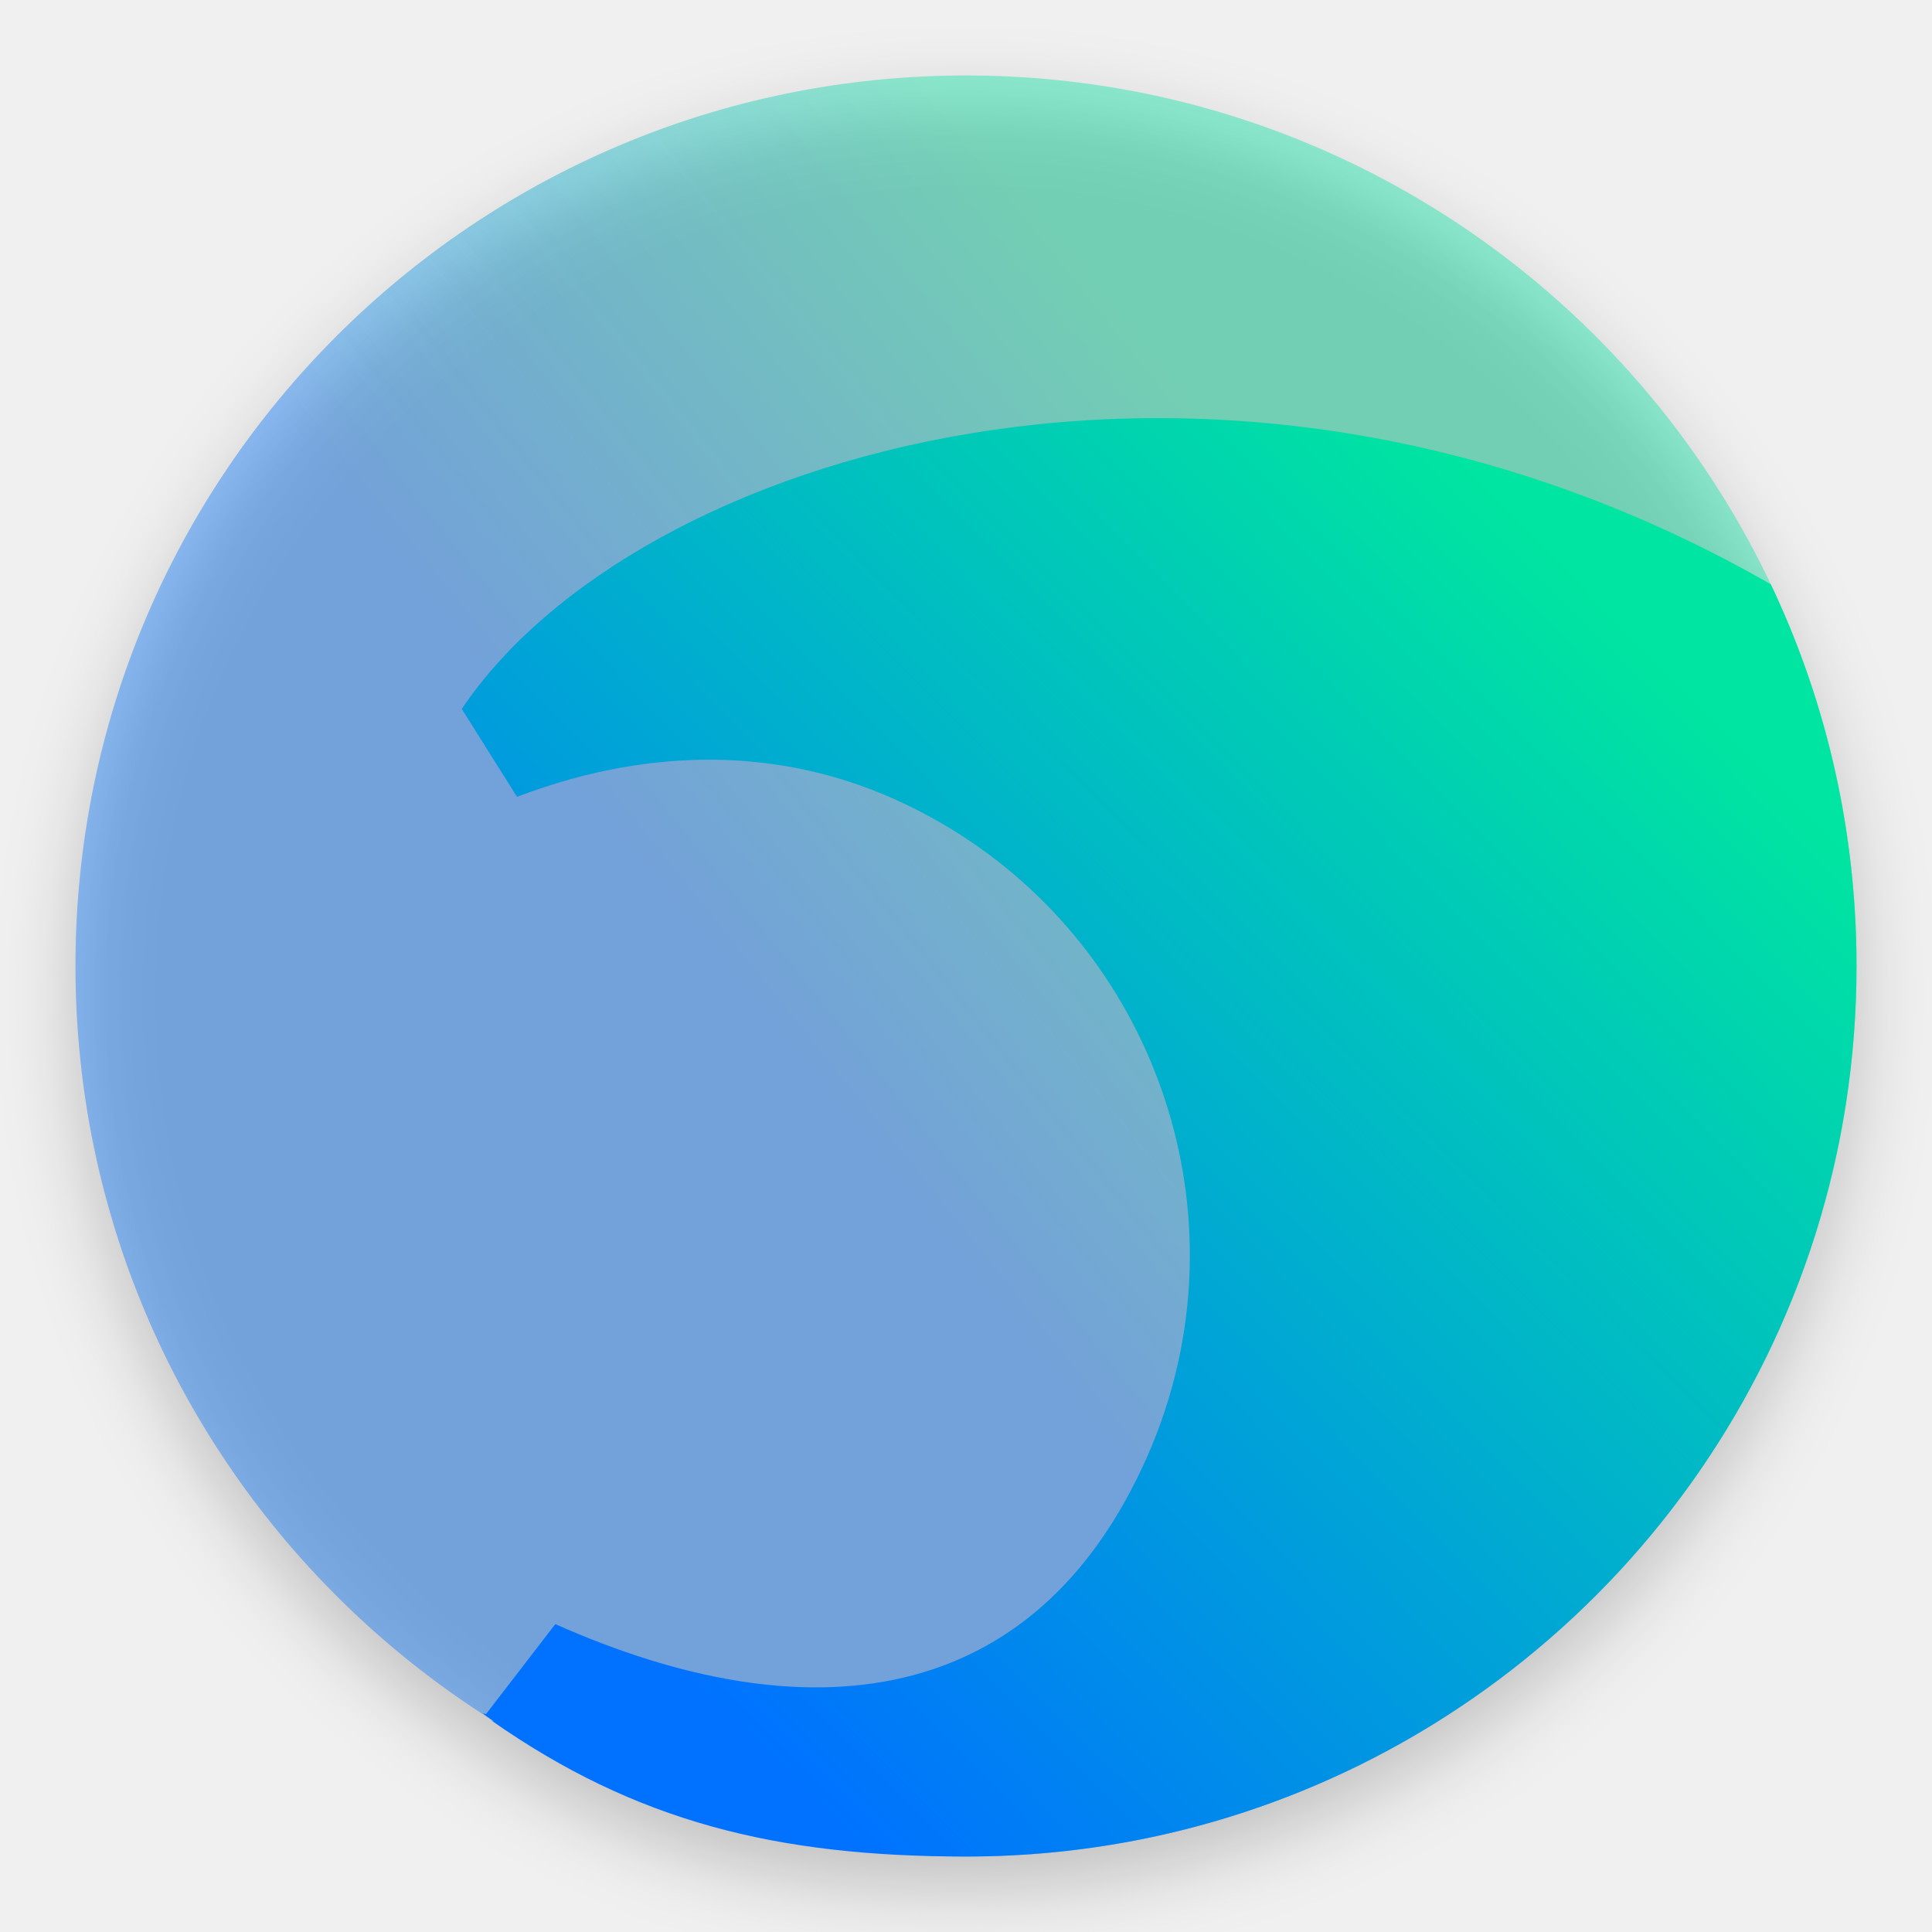
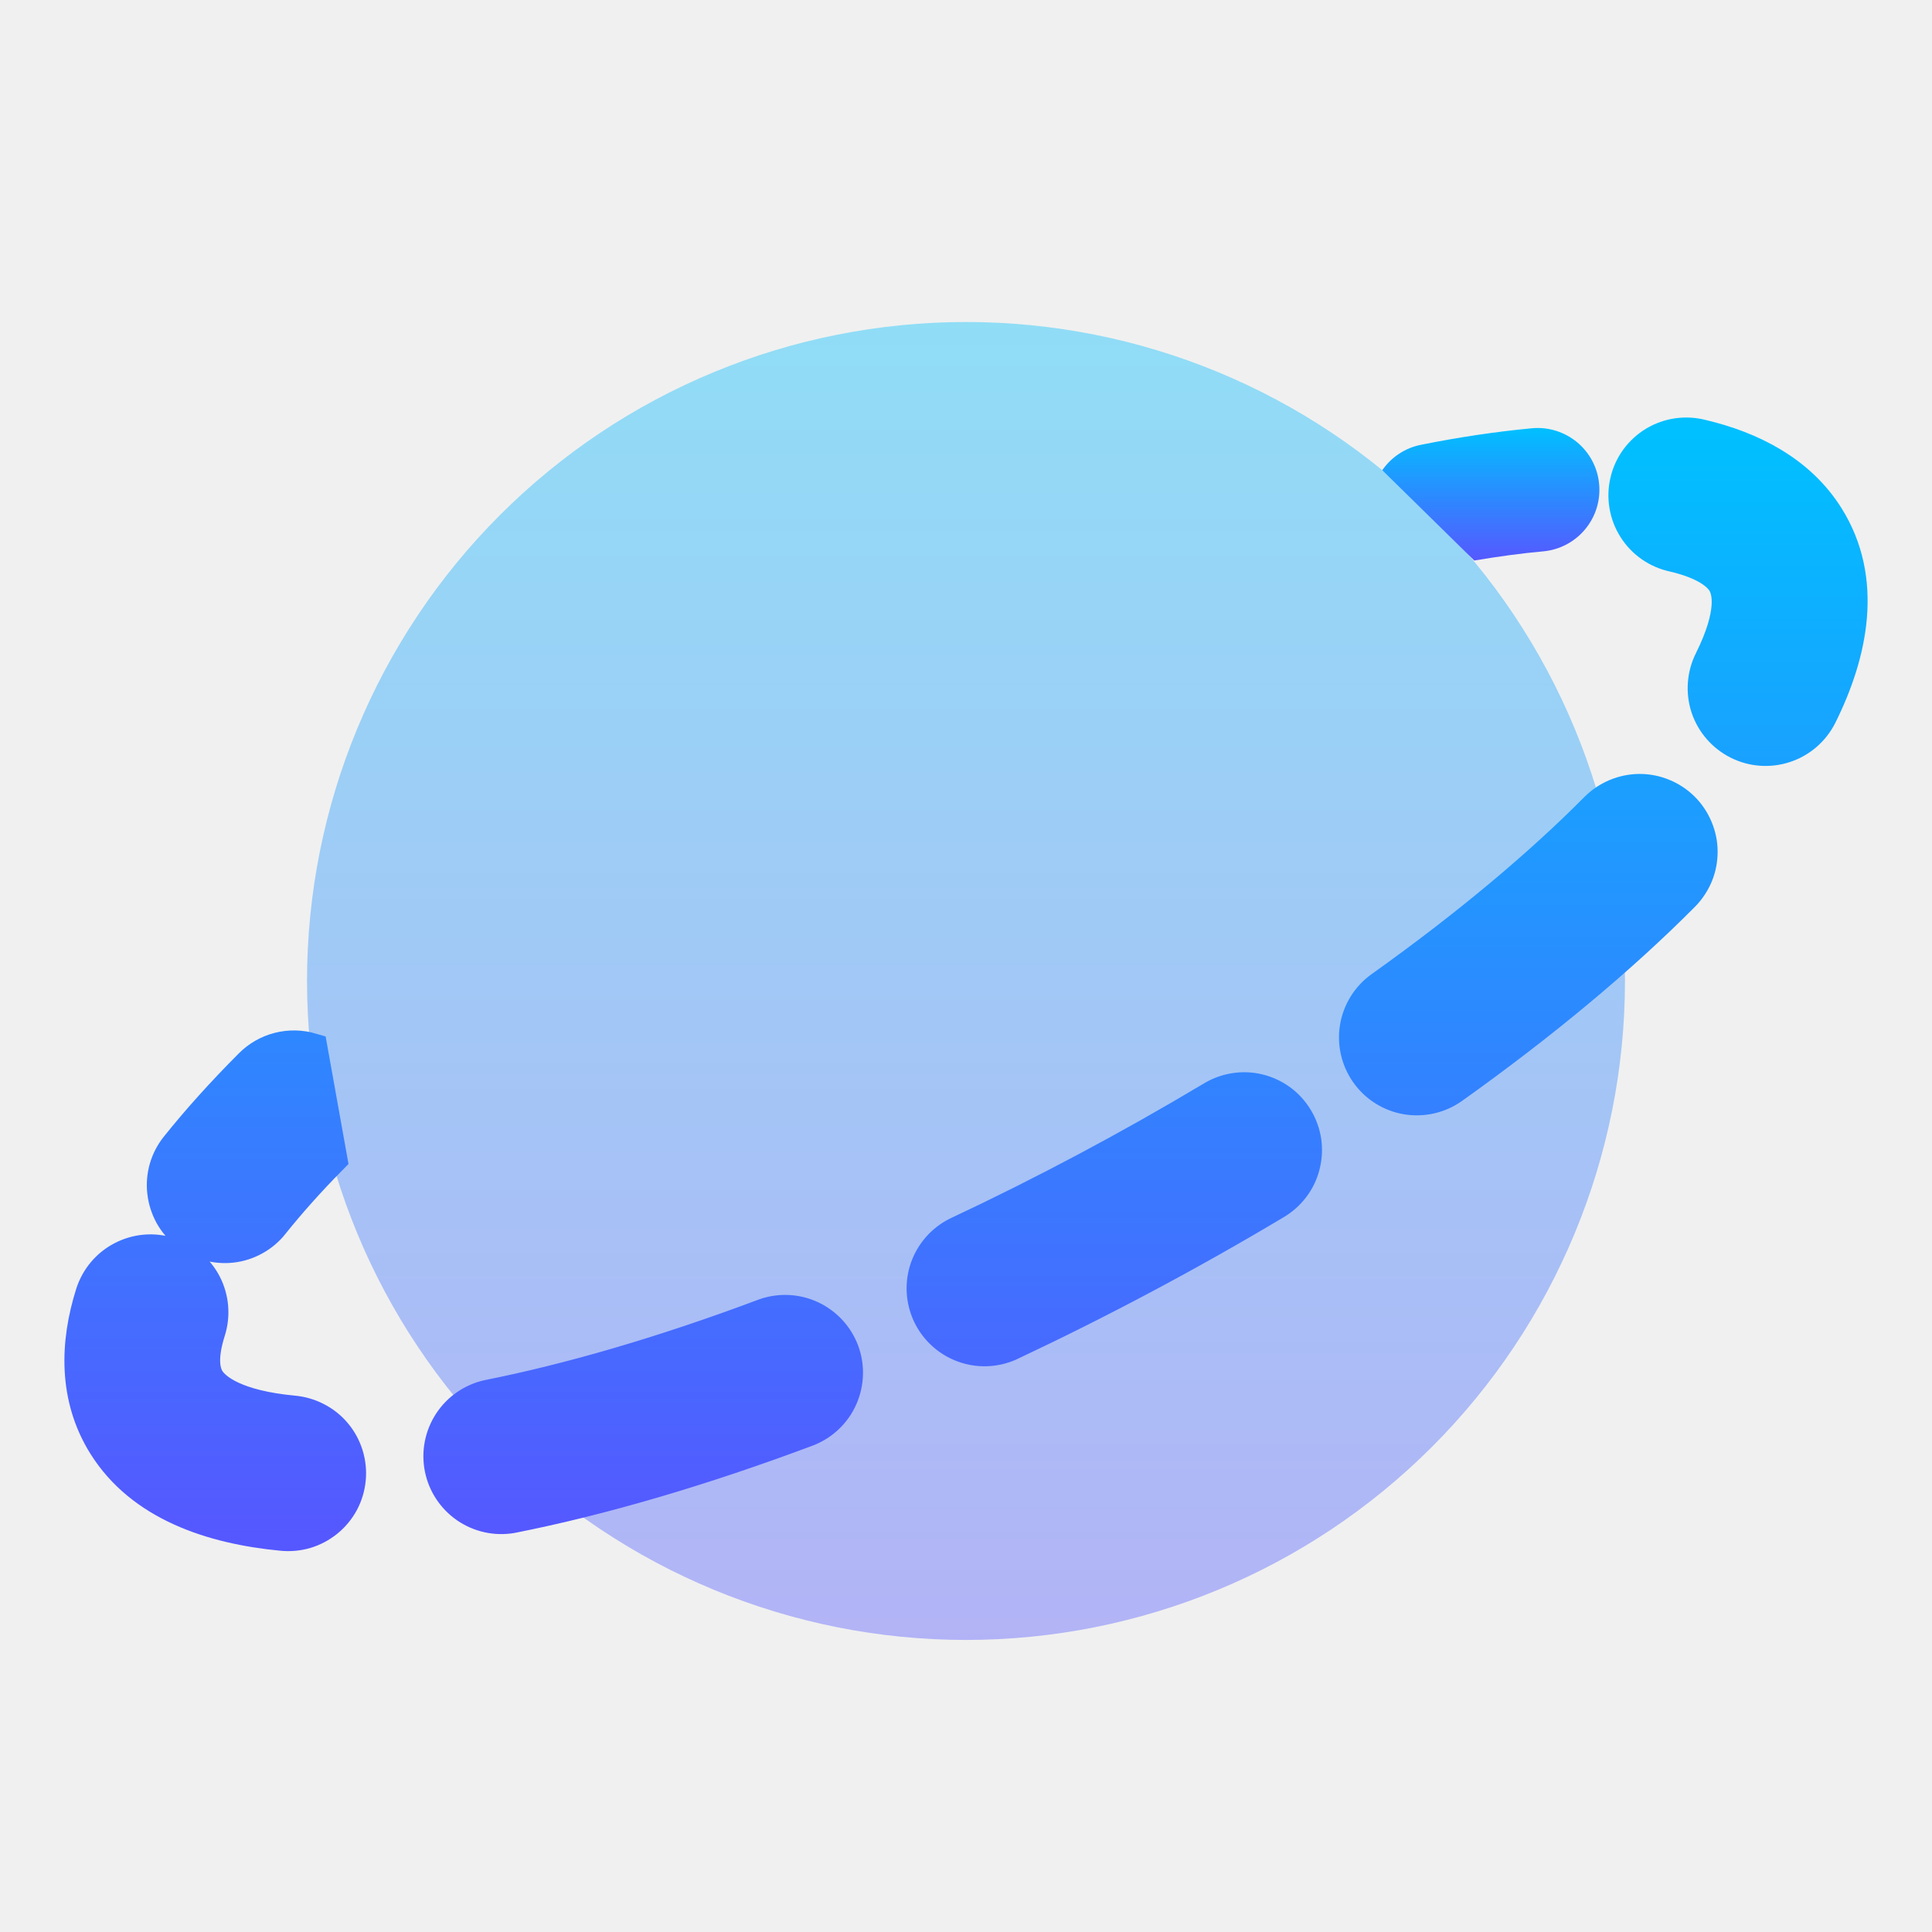
- <svg xmlns="http://www.w3.org/2000/svg" width="512" height="512" viewBox="0 0 512 512" fill="none" version="1.1" id="svg8">
-   <g clip-path="url(#clip0_54_244)" id="g3">
-     <g filter="url(#filter0_d_54_244)" id="g2">
-       <path opacity="0.4" d="M492 256C492 125.661 386.339 20 256 20C125.661 20 20 125.661 20 256C20 386.339 125.661 492 256 492C386.339 492 492 386.339 492 256Z" fill="url(#paint0_linear_54_244)" id="path1" />
-       <path fill-rule="evenodd" clip-rule="evenodd" d="m 469.282,154.847 1.204,2.569 c 13.811,30 21.514,63.392 21.514,98.584 0,99.127 -61.115,183.98 -147.722,218.935 -13.635,5.503 -27.901,9.769 -42.66,12.66 -14.76,2.89 -30.012,4.405 -45.618,4.405 -50.325,0 -87.537,-9.255 -125.843,-36.097 2.728,1.442 -4.256,-2.883 -1.394,-1.609 l 18.402,-23.891 c 66.776,29.73 126.953,22.783 156.684,-43.993 3.716,-8.347 6.499,-16.873 8.392,-25.461 13.256,-60.116 -17.04,-123.266 -75.469,-149.28 -33.309,-14.831 -68.188,-12.55 -99.757,-0.497 L 122.378,187.871 C 168.089,119.801 321.947,73.056 464.948,152.397 Z" fill="url(#paint1_linear_54_244)" id="path2" />
-     </g>
-   </g>
-   <defs id="defs8">
-     <filter id="filter0_d_54_244" x="0" y="8" width="512" height="512" filterUnits="userSpaceOnUse" color-interpolation-filters="sRGB">
-       <feFlood flood-opacity="0" result="BackgroundImageFix" id="feFlood3" />
-       <feColorMatrix in="SourceAlpha" type="matrix" values="0 0 0 0 0 0 0 0 0 0 0 0 0 0 0 0 0 0 127 0" result="hardAlpha" id="feColorMatrix3" />
-       <feOffset dy="8" id="feOffset3" />
-       <feGaussianBlur stdDeviation="10" id="feGaussianBlur3" />
-       <feColorMatrix type="matrix" values="0 0 0 0 0 0 0 0 0 0 0 0 0 0 0 0 0 0 0.2 0" id="feColorMatrix4" />
-       <feBlend mode="normal" in2="BackgroundImageFix" result="effect1_dropShadow_54_244" id="feBlend4" />
-       <feBlend mode="normal" in="SourceGraphic" in2="effect1_dropShadow_54_244" result="shape" id="feBlend5" />
-     </filter>
-     <linearGradient id="paint0_linear_54_244" x1="203.321" y1="272.857" x2="352.929" y2="152.75" gradientUnits="userSpaceOnUse">
-       <stop stop-color="#0072FF" id="stop5" />
-       <stop offset="1" stop-color="#00E5A1" id="stop6" />
+ <svg xmlns="http://www.w3.org/2000/svg" width="24" height="24" viewBox="0 0 24 24" fill="none">
+   <path opacity="0.4" d="M20.186 12.186C20.186 14.357 19.323 16.439 17.788 17.974C16.253 19.509 14.171 20.372 12 20.372C9.829 20.372 7.746 19.509 6.211 17.974C4.676 16.439 3.814 14.357 3.814 12.186C3.814 10.015 4.676 7.933 6.211 6.398C7.746 4.862 9.829 4 12 4C14.171 4 16.253 4.862 17.788 6.398C19.323 7.933 20.186 10.015 20.186 12.186Z" fill="url(#paint0_linear_54_1424)" />
+   <path d="M19.172 6.849C19.374 6.83 19.561 6.732 19.691 6.575C19.822 6.418 19.884 6.216 19.865 6.014C19.847 5.811 19.748 5.624 19.592 5.494C19.435 5.364 19.233 5.301 19.03 5.32C18.597 5.361 18.136 5.428 17.654 5.525C17.458 5.563 17.285 5.676 17.171 5.841L18.314 6.963C18.617 6.912 18.904 6.873 19.172 6.849Z" fill="url(#paint1_linear_54_1424)" />
+   <path fill-rule="evenodd" clip-rule="evenodd" d="M21.144 5.412C21.045 5.386 20.942 5.38 20.84 5.394C20.739 5.408 20.641 5.443 20.553 5.495C20.465 5.548 20.389 5.618 20.328 5.7C20.268 5.783 20.224 5.877 20.201 5.977C20.177 6.076 20.174 6.18 20.191 6.281C20.208 6.382 20.245 6.479 20.3 6.565C20.355 6.652 20.426 6.726 20.511 6.785C20.595 6.843 20.69 6.884 20.79 6.905C21.194 7 21.349 7.142 21.406 7.234C21.471 7.339 21.542 7.609 21.246 8.204C21.155 8.387 21.14 8.598 21.204 8.791C21.269 8.984 21.408 9.143 21.59 9.234C21.772 9.325 21.983 9.34 22.176 9.275C22.369 9.211 22.529 9.072 22.62 8.89C23.007 8.113 23.196 7.202 22.708 6.421C22.356 5.858 21.763 5.559 21.144 5.412ZM20.914 11.123C20.985 11.051 21.041 10.966 21.08 10.873C21.118 10.78 21.137 10.68 21.137 10.579C21.137 10.478 21.116 10.379 21.077 10.286C21.038 10.193 20.982 10.108 20.91 10.037C20.838 9.966 20.754 9.91 20.66 9.872C20.567 9.833 20.467 9.814 20.366 9.814C20.266 9.815 20.166 9.835 20.073 9.874C19.98 9.913 19.895 9.97 19.824 10.041C19.122 10.749 18.221 11.504 17.156 12.263C16.99 12.381 16.878 12.56 16.844 12.76C16.81 12.961 16.858 13.167 16.976 13.333C17.094 13.499 17.273 13.611 17.474 13.645C17.674 13.678 17.88 13.631 18.046 13.513C19.166 12.715 20.137 11.905 20.914 11.123ZM3.391 15.201C3.597 14.944 3.838 14.673 4.114 14.393L3.87 13.032C3.738 12.993 3.597 12.99 3.463 13.024C3.329 13.058 3.207 13.128 3.109 13.226C2.767 13.569 2.459 13.91 2.192 14.244C2.129 14.322 2.082 14.413 2.054 14.509C2.026 14.606 2.017 14.708 2.029 14.808C2.04 14.908 2.071 15.005 2.119 15.094C2.168 15.182 2.233 15.26 2.312 15.323C2.391 15.386 2.481 15.432 2.578 15.46C2.675 15.488 2.776 15.497 2.877 15.486C2.977 15.475 3.074 15.444 3.162 15.395C3.25 15.347 3.328 15.281 3.391 15.202V15.201ZM15.837 14.953C15.925 14.902 16.003 14.834 16.065 14.753C16.127 14.672 16.172 14.58 16.197 14.481C16.223 14.382 16.229 14.28 16.215 14.179C16.2 14.078 16.166 13.981 16.113 13.893C16.061 13.806 15.992 13.729 15.91 13.669C15.828 13.609 15.734 13.565 15.635 13.541C15.536 13.517 15.433 13.513 15.332 13.53C15.232 13.546 15.136 13.582 15.049 13.636C14.023 14.249 12.967 14.811 11.885 15.319C11.706 15.409 11.57 15.565 11.504 15.754C11.439 15.943 11.45 16.15 11.535 16.331C11.62 16.512 11.773 16.653 11.96 16.723C12.147 16.794 12.355 16.788 12.538 16.708C13.666 16.177 14.767 15.592 15.837 14.953ZM2.601 16.535C2.663 16.341 2.645 16.13 2.552 15.949C2.458 15.768 2.296 15.632 2.102 15.57C1.908 15.508 1.698 15.526 1.517 15.62C1.336 15.713 1.2 15.875 1.138 16.069C0.943 16.684 0.922 17.36 1.292 17.952C1.755 18.693 2.629 18.981 3.496 19.064C3.597 19.075 3.699 19.066 3.797 19.038C3.894 19.009 3.985 18.961 4.064 18.897C4.143 18.833 4.209 18.753 4.257 18.664C4.305 18.574 4.334 18.476 4.344 18.375C4.354 18.273 4.343 18.171 4.313 18.074C4.283 17.977 4.234 17.886 4.168 17.808C4.103 17.73 4.023 17.666 3.932 17.62C3.842 17.573 3.743 17.545 3.642 17.536C2.932 17.469 2.672 17.263 2.593 17.137C2.542 17.055 2.489 16.888 2.601 16.535ZM10.038 17.766C10.224 17.691 10.374 17.547 10.455 17.363C10.536 17.179 10.542 16.971 10.472 16.783C10.401 16.596 10.26 16.443 10.078 16.358C9.896 16.273 9.688 16.263 9.499 16.329C8.245 16.8 7.079 17.138 6.059 17.341C5.864 17.385 5.693 17.503 5.584 17.671C5.475 17.839 5.435 18.042 5.474 18.239C5.513 18.435 5.627 18.608 5.792 18.722C5.957 18.835 6.159 18.88 6.357 18.846C7.475 18.625 8.723 18.259 10.038 17.766Z" fill="url(#paint2_linear_54_1424)" stroke="url(#paint3_linear_54_1424)" stroke-width="0.4" />
+   <defs>
+     <linearGradient id="paint0_linear_54_1424" x1="12" y1="20.372" x2="12" y2="4" gradientUnits="userSpaceOnUse">
+       <stop stop-color="#5558FF" />
+       <stop offset="1" stop-color="#00C0FF" />
    </linearGradient>
-     <linearGradient id="paint1_linear_54_244" x1="175.096" y1="437.049" x2="440.407" y2="174.532" gradientUnits="userSpaceOnUse">
-       <stop stop-color="#0072FF" id="stop7" />
-       <stop offset="1" stop-color="#00E5A1" id="stop8" />
+     <linearGradient id="paint1_linear_54_1424" x1="18.52" y1="6.963" x2="18.52" y2="5.317" gradientUnits="userSpaceOnUse">
+       <stop stop-color="#5558FF" />
+       <stop offset="1" stop-color="#00C0FF" />
    </linearGradient>
-     <clipPath id="clip0_54_244">
-       <rect width="512" height="512" fill="white" id="rect8" />
-     </clipPath>
+     <linearGradient id="paint2_linear_54_1424" x1="12" y1="19.069" x2="12" y2="5.386" gradientUnits="userSpaceOnUse">
+       <stop stop-color="#5558FF" />
+       <stop offset="1" stop-color="#00C0FF" />
+     </linearGradient>
+     <linearGradient id="paint3_linear_54_1424" x1="12" y1="19.069" x2="12" y2="5.386" gradientUnits="userSpaceOnUse">
+       <stop stop-color="#5558FF" />
+       <stop offset="1" stop-color="#00C0FF" />
+     </linearGradient>
  </defs>
</svg>
